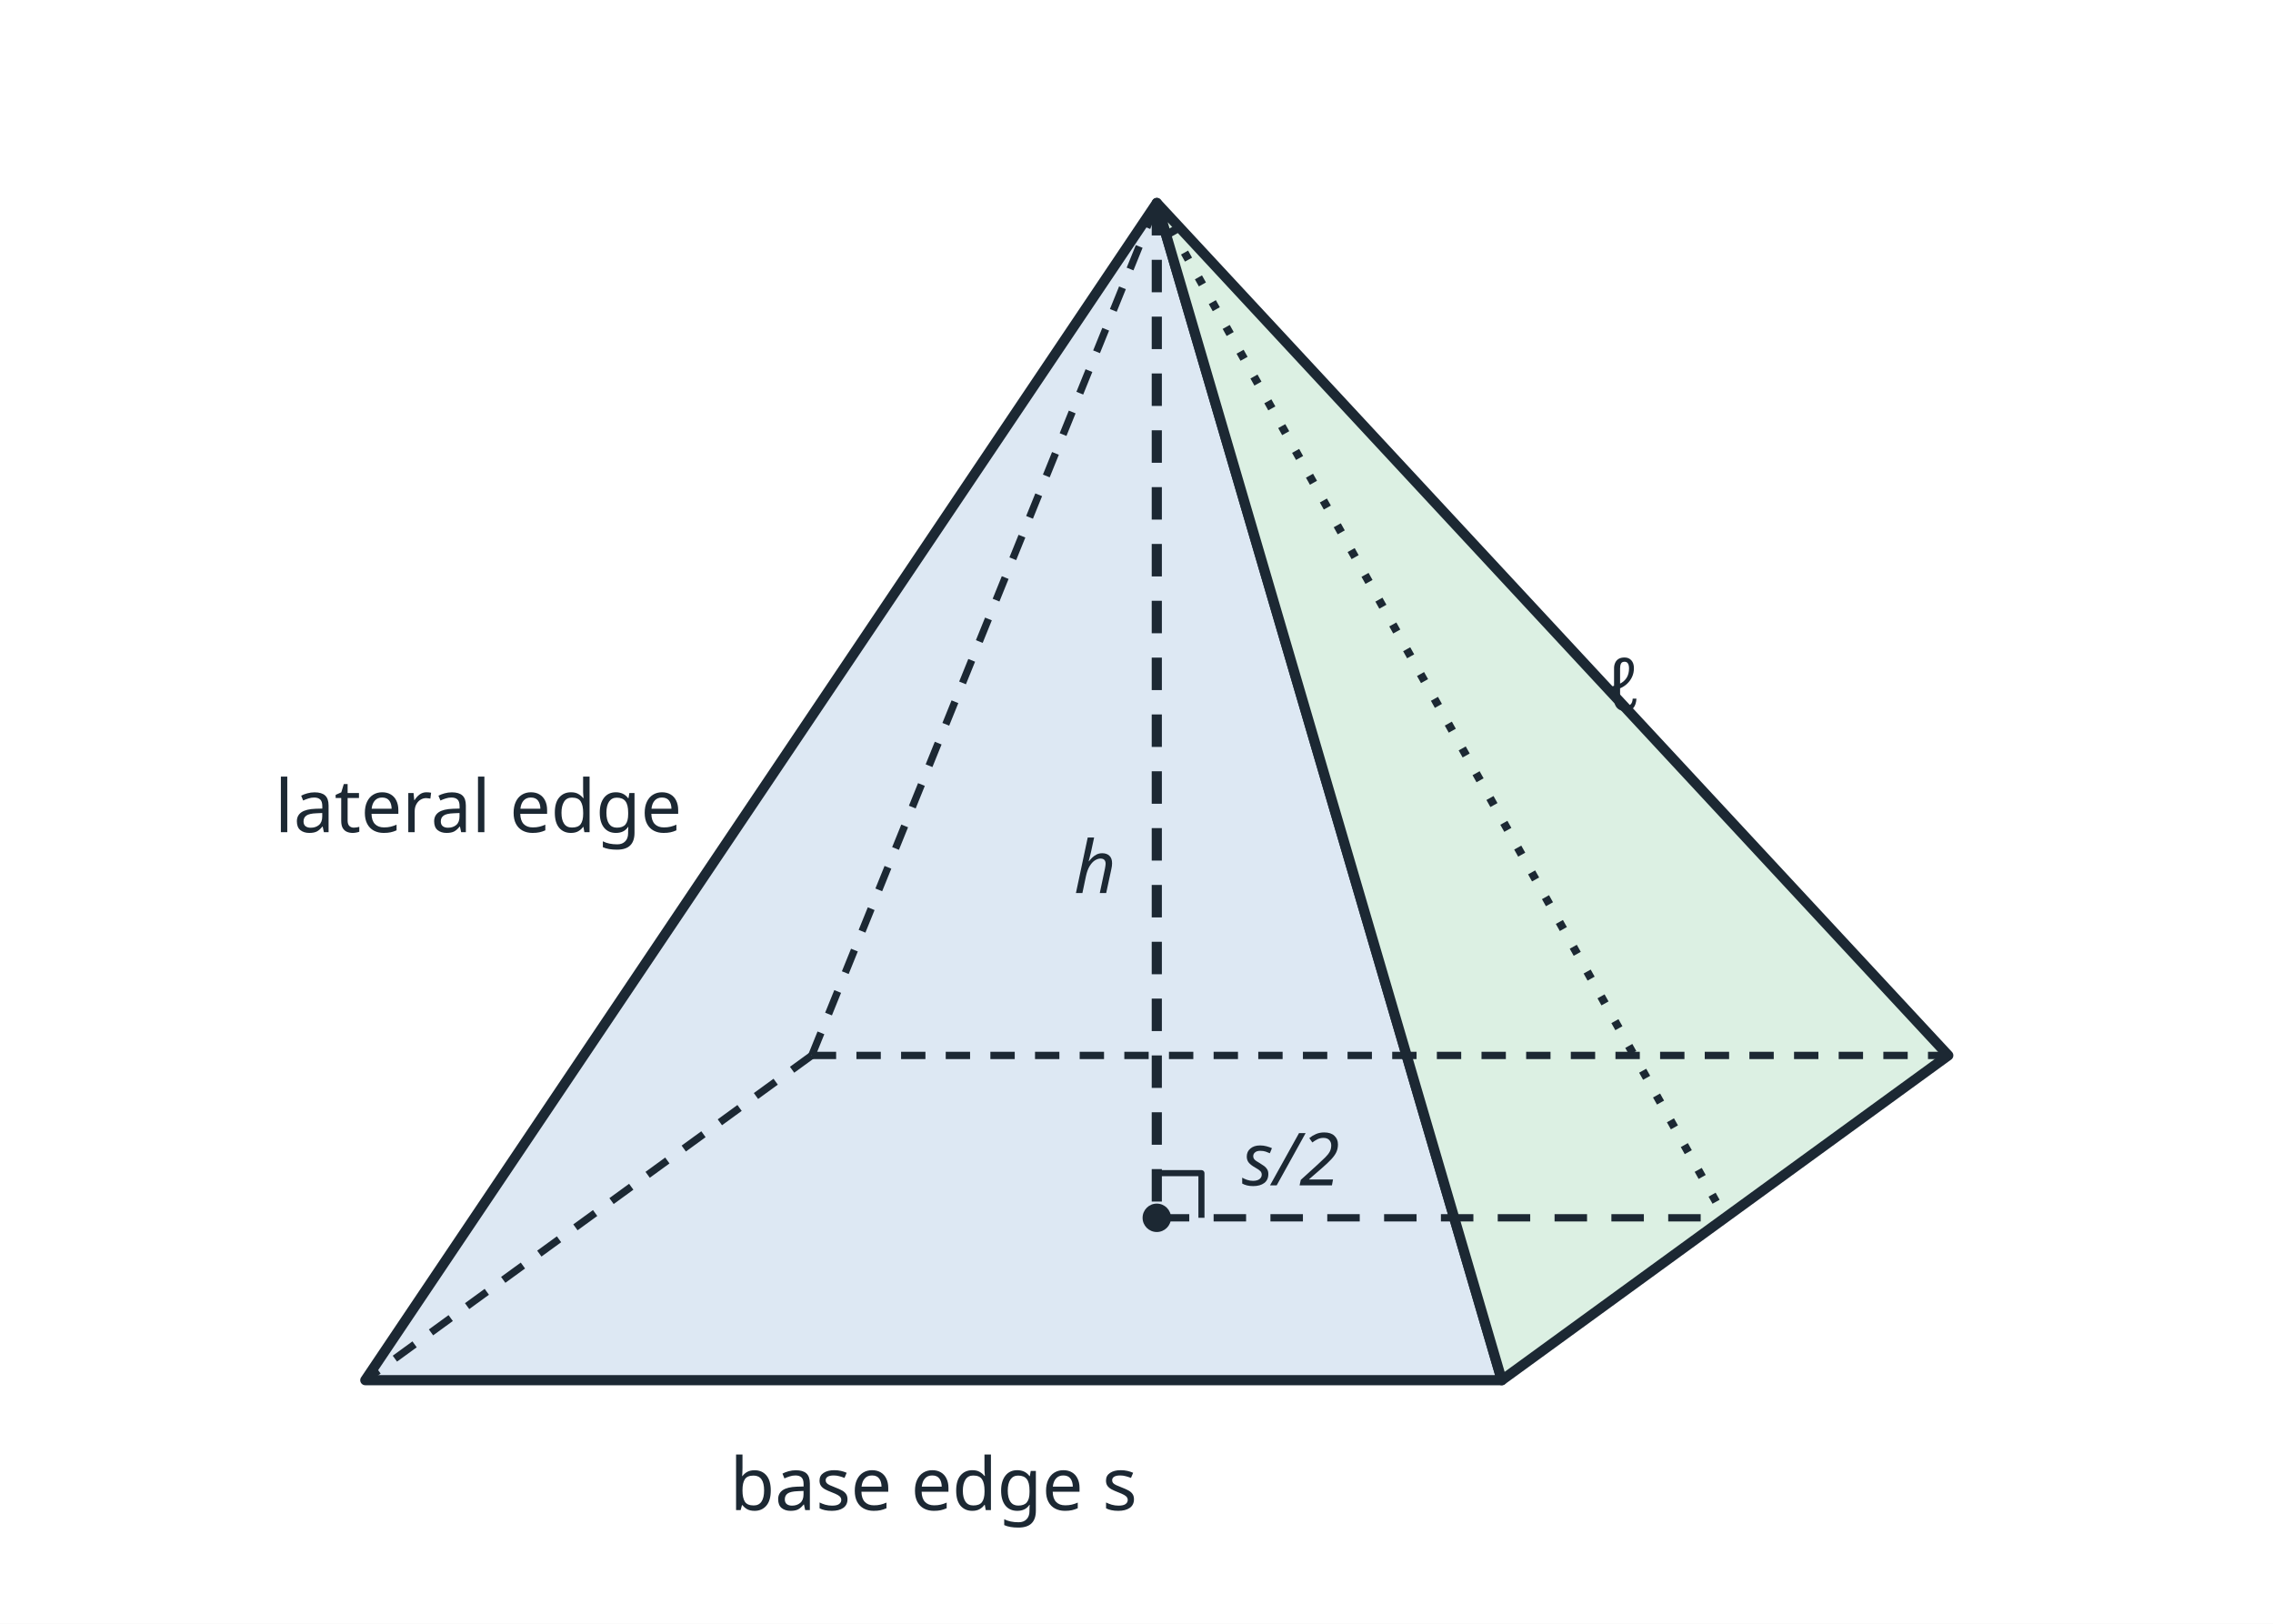
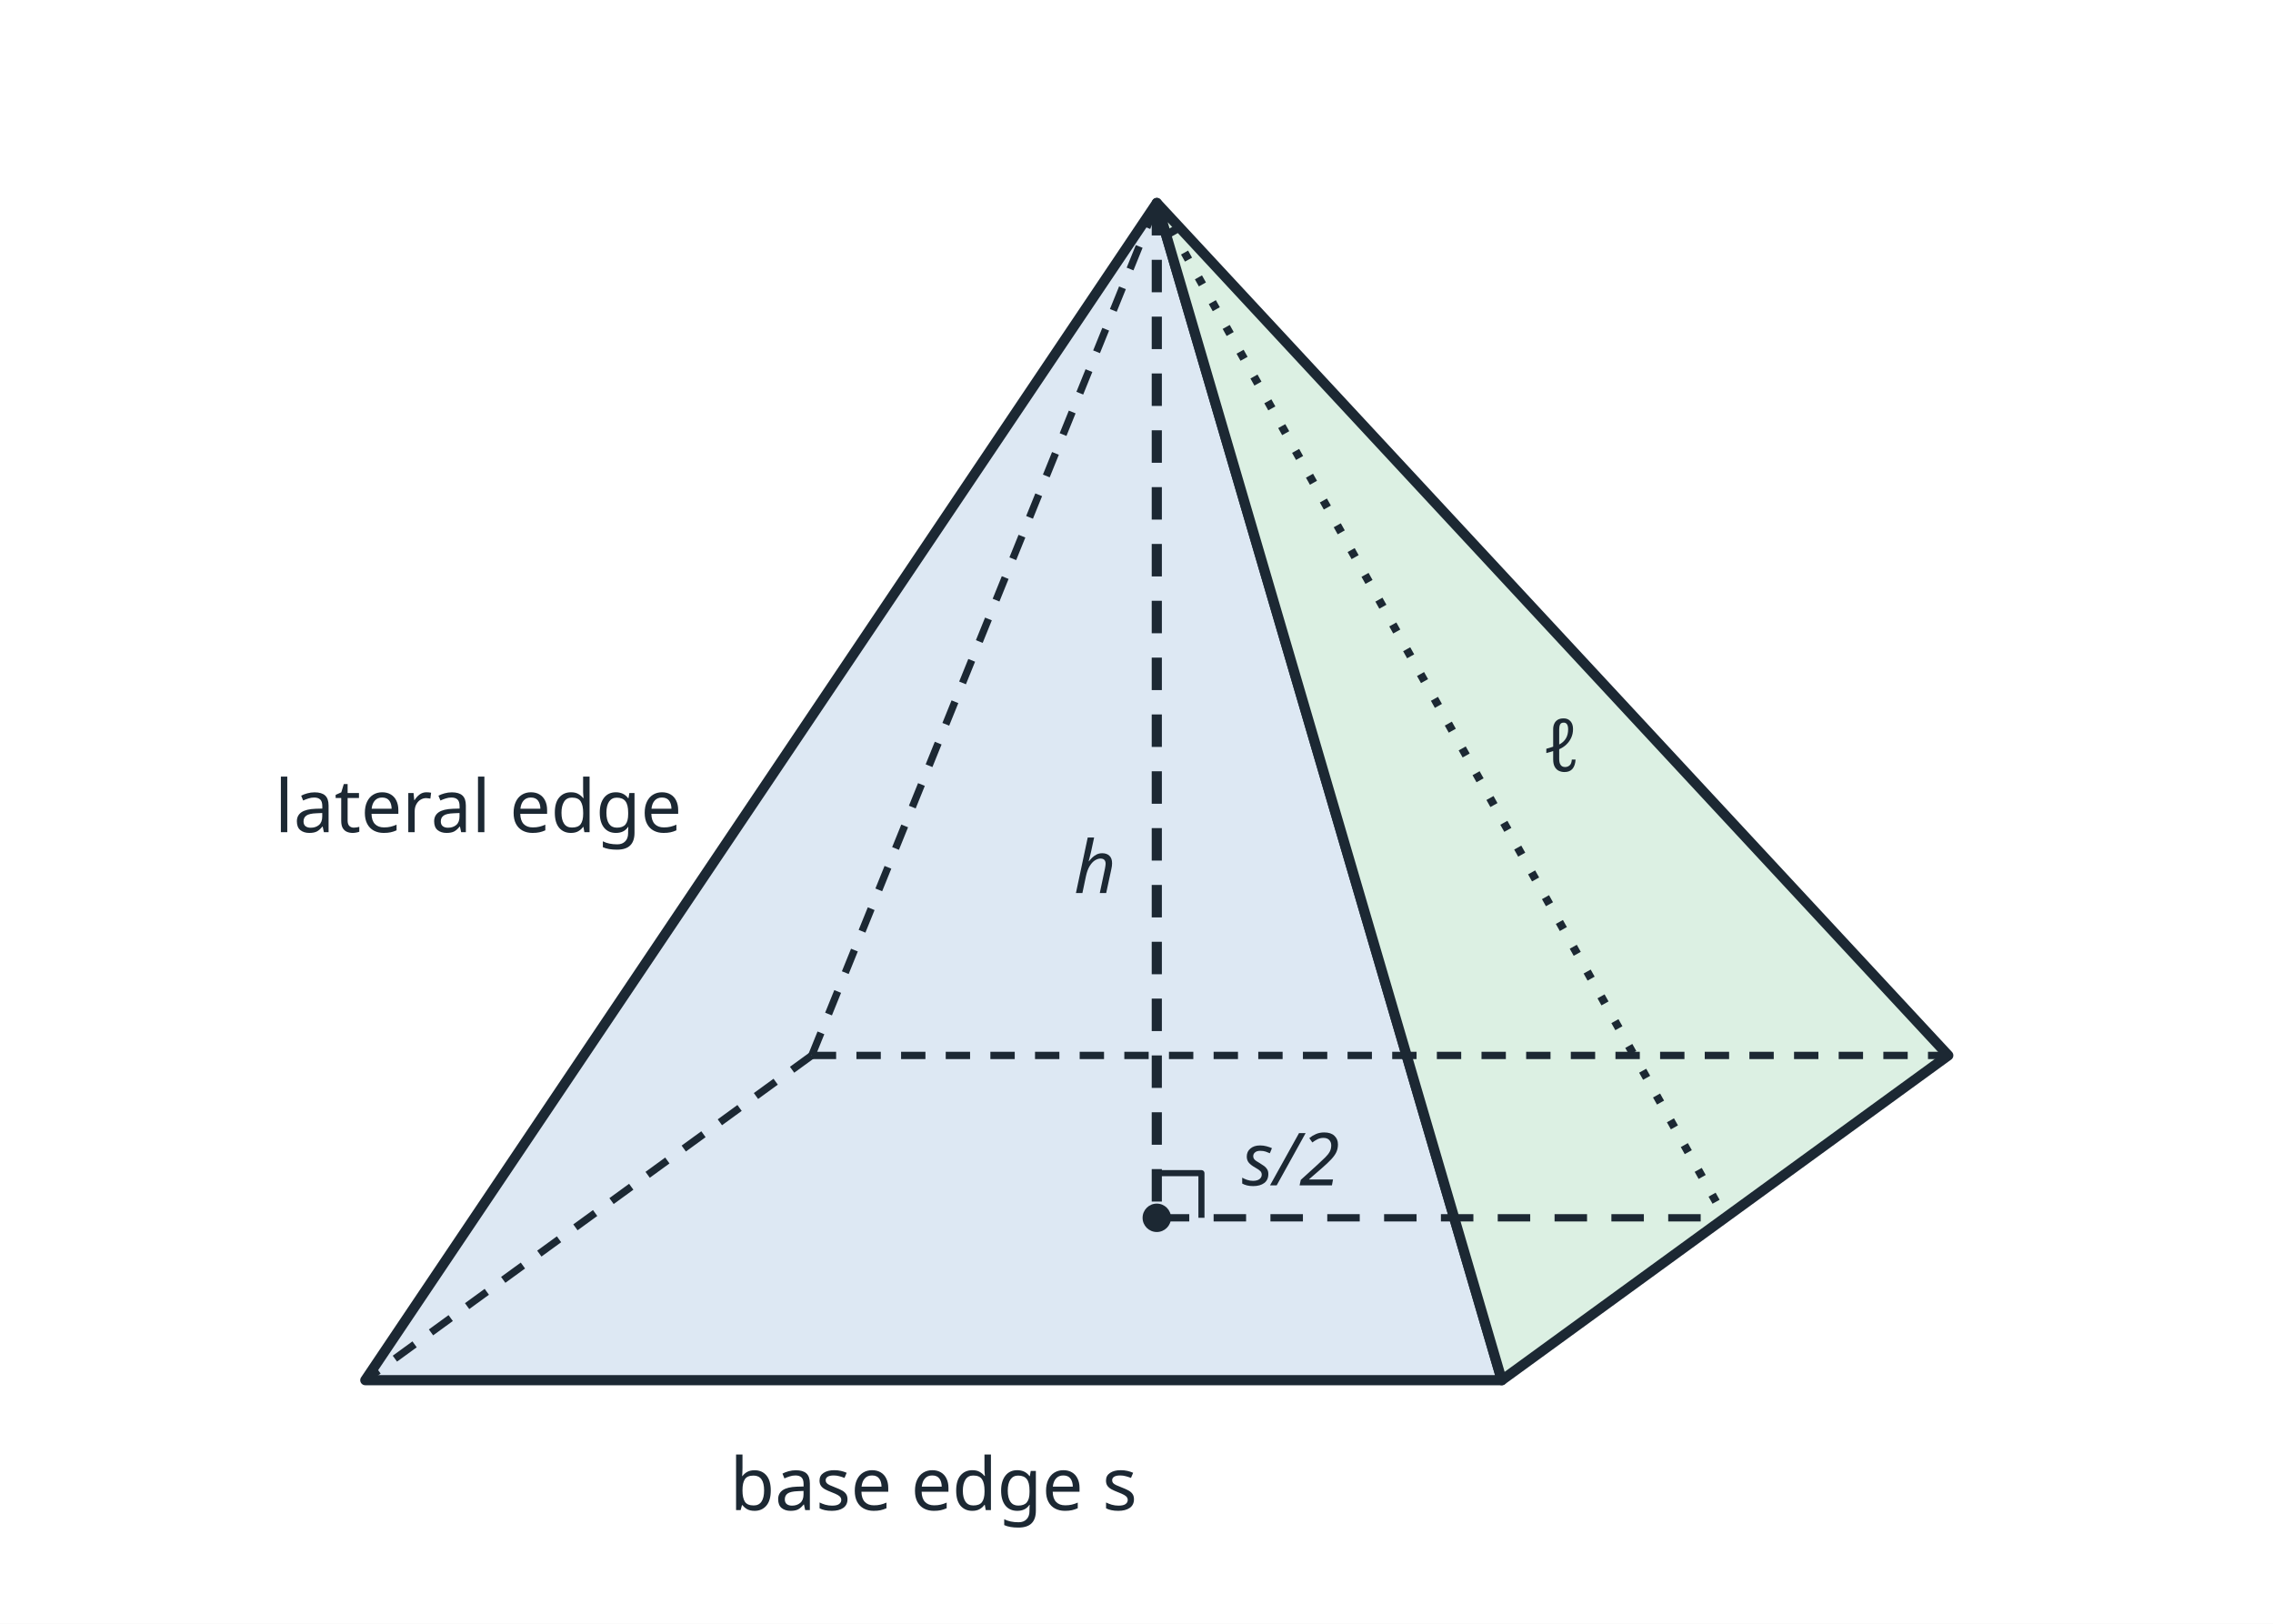
<svg xmlns="http://www.w3.org/2000/svg" viewBox="0 0 560 400" width="560" height="400" font-family="sans-serif">
  <rect width="560" height="400" fill="#ffffff" />
  <polygon points="285.0,50.0 90.0,340.0 370.0,340.0" fill="#dde8f3" stroke="#1c2833" stroke-width="2.5" stroke-linejoin="round" />
  <polygon points="285.0,50.0 370.0,340.0 480.0,260.0" fill="#dcf0e3" stroke="#1c2833" stroke-width="2.5" stroke-linejoin="round" />
  <line x1="200.0" y1="260.0" x2="90.0" y2="340.0" stroke="#1c2833" stroke-width="1.8" stroke-dasharray="6 5" />
  <line x1="200.0" y1="260.0" x2="480.0" y2="260.0" stroke="#1c2833" stroke-width="1.8" stroke-dasharray="6 5" />
  <line x1="200.0" y1="260.0" x2="285.0" y2="50.0" stroke="#1c2833" stroke-width="1.8" stroke-dasharray="6 5" />
  <line x1="285.0" y1="50.0" x2="285.0" y2="300.0" stroke="#1c2833" stroke-width="2.5" stroke-dasharray="8 6" />
  <line x1="285.0" y1="300.0" x2="425.0" y2="300.0" stroke="#1c2833" stroke-width="1.8" stroke-dasharray="8 6" />
  <polyline points="285.0,289.0 296.0,289.0 296.0,300.0" fill="none" stroke="#1c2833" stroke-width="1.5" stroke-linejoin="round" />
  <line x1="285.0" y1="50.0" x2="425.0" y2="300.0" stroke="#1c2833" stroke-width="2" stroke-dasharray="2 5" />
  <circle cx="285.0" cy="300.0" r="3.5" fill="#1c2833" />
  <text x="275.0" y="220.0" font-size="18" text-anchor="end" fill="#1c2833" font-style="italic">h</text>
-   <text x="395.0" y="175.0" font-size="18" text-anchor="start" fill="#1c2833" font-style="italic">ℓ</text>
+   <text x="380.0" y="190.0" font-size="18" text-anchor="start" fill="#1c2833" font-style="italic">ℓ</text>
  <text x="168.0" y="205.0" font-size="18" text-anchor="end" fill="#1c2833">lateral edge</text>
  <text x="230.0" y="372.0" font-size="18" text-anchor="middle" fill="#1c2833">base edge s</text>
  <text x="318.0" y="292.0" font-size="18" text-anchor="middle" fill="#1c2833" font-style="italic">s/2</text>
</svg>
